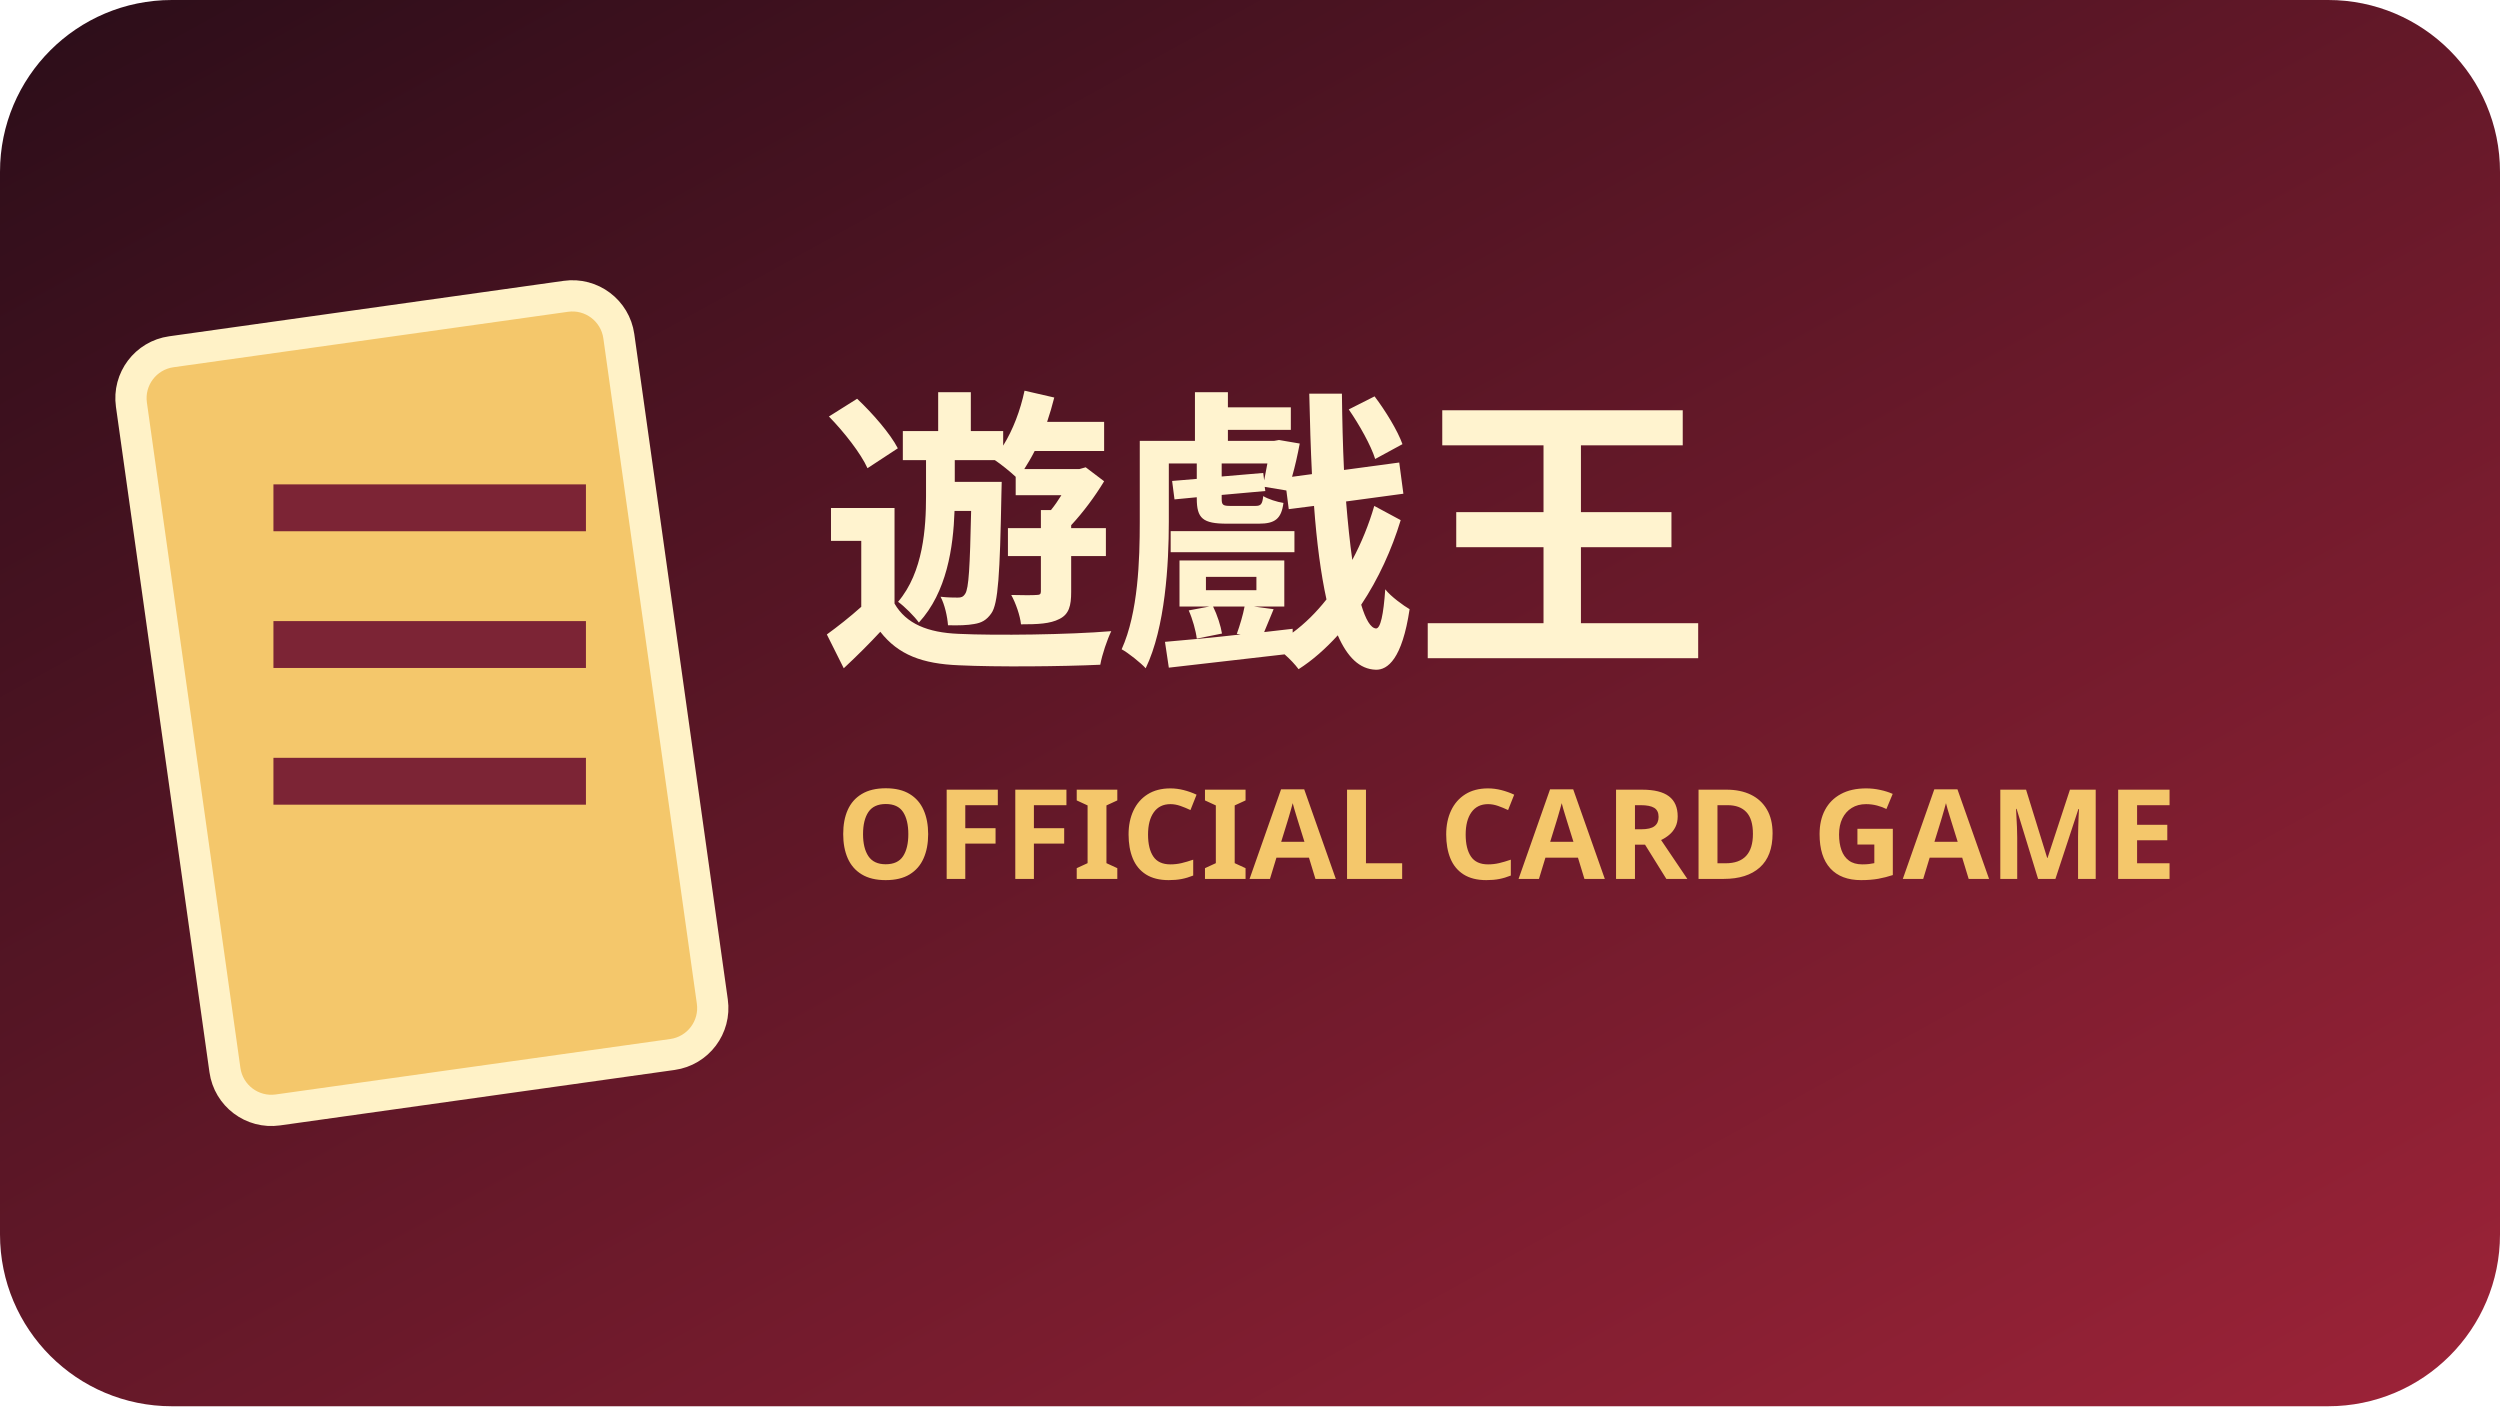
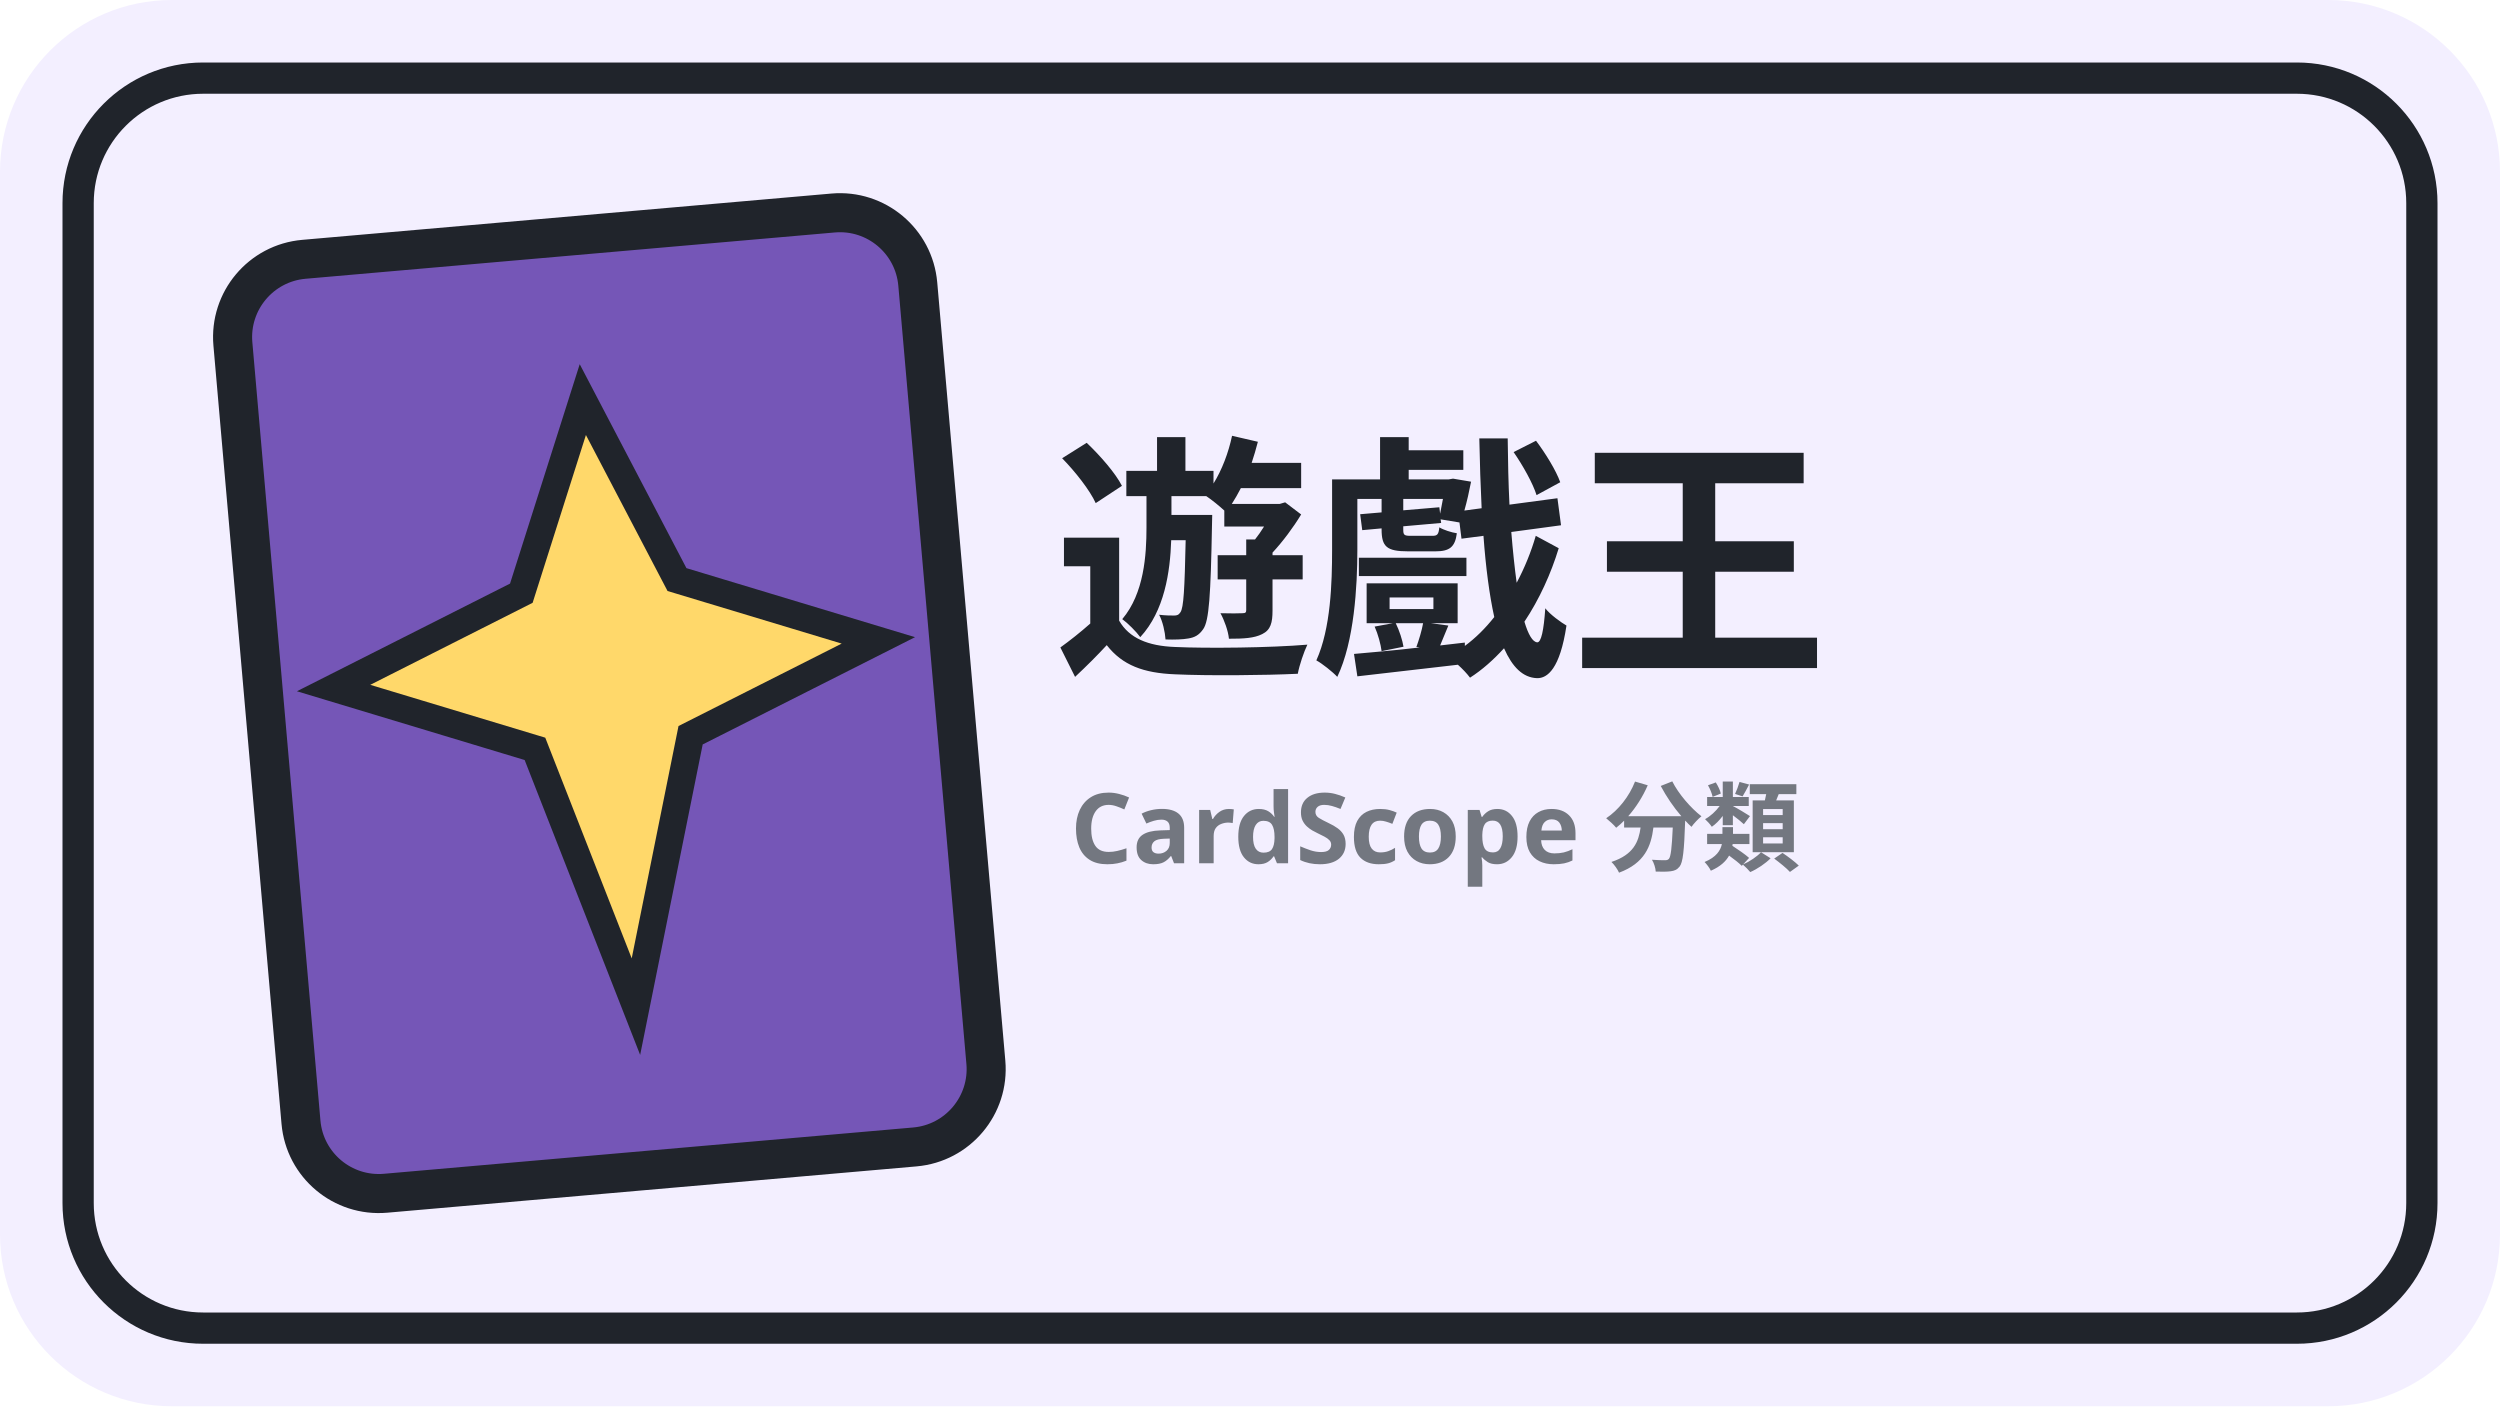
- <svg xmlns="http://www.w3.org/2000/svg" width="640" height="360" viewBox="0 0 640 360">
-   <defs>
-     <linearGradient id="g" x2="1" y2="1">
-       <stop stop-color="#2b0d19" />
-       <stop offset="1" stop-color="#9d2338" />
-     </linearGradient>
-   </defs>
-   <rect width="640" height="360" rx="44" fill="url(#g)" />
-   <rect x="45" y="82" width="126" height="196" rx="12" fill="#f4c76b" stroke="#fff2c7" stroke-width="8" transform="rotate(-8 108 180)" />
-   <path d="M70 130h80M70 165h80M70 200h80" stroke="#7c2435" stroke-width="12" />
-   <text x="210" y="165" font-family="system-ui,sans-serif" font-size="76" font-weight="900" fill="#fff3cf">遊戲王</text>
-   <text x="214" y="225" font-family="system-ui,sans-serif" font-size="32" font-weight="800" fill="#f4c76b">OFFICIAL CARD GAME</text>
+ <svg xmlns="http://www.w3.org/2000/svg" viewBox="0 0 640 360" role="img" aria-labelledby="t d">
+   <rect width="640" height="360" rx="44" fill="#f3efff" />
+   <rect x="20" y="20" width="600" height="320" rx="32" fill="none" stroke="#20242b" stroke-width="8" />
+   <g transform="translate(68 60) rotate(-5 88 120)">
+     <rect width="176" height="240" rx="20" fill="#7556b7" stroke="#20242b" stroke-width="10" />
+     <path d="m88 42 20 48 50 20-50 20-20 68-20-68-50-20 50-20z" fill="#ffd86a" stroke="#20242b" stroke-width="7" />
+   </g>
+   <text x="270" y="168" font-family="system-ui,sans-serif" font-size="66" font-weight="800" fill="#20242b">遊戲王</text>
+   <text x="274" y="221" font-family="system-ui,sans-serif" font-size="25" font-weight="700" fill="#737780">CardScope 分類</text>
</svg>
